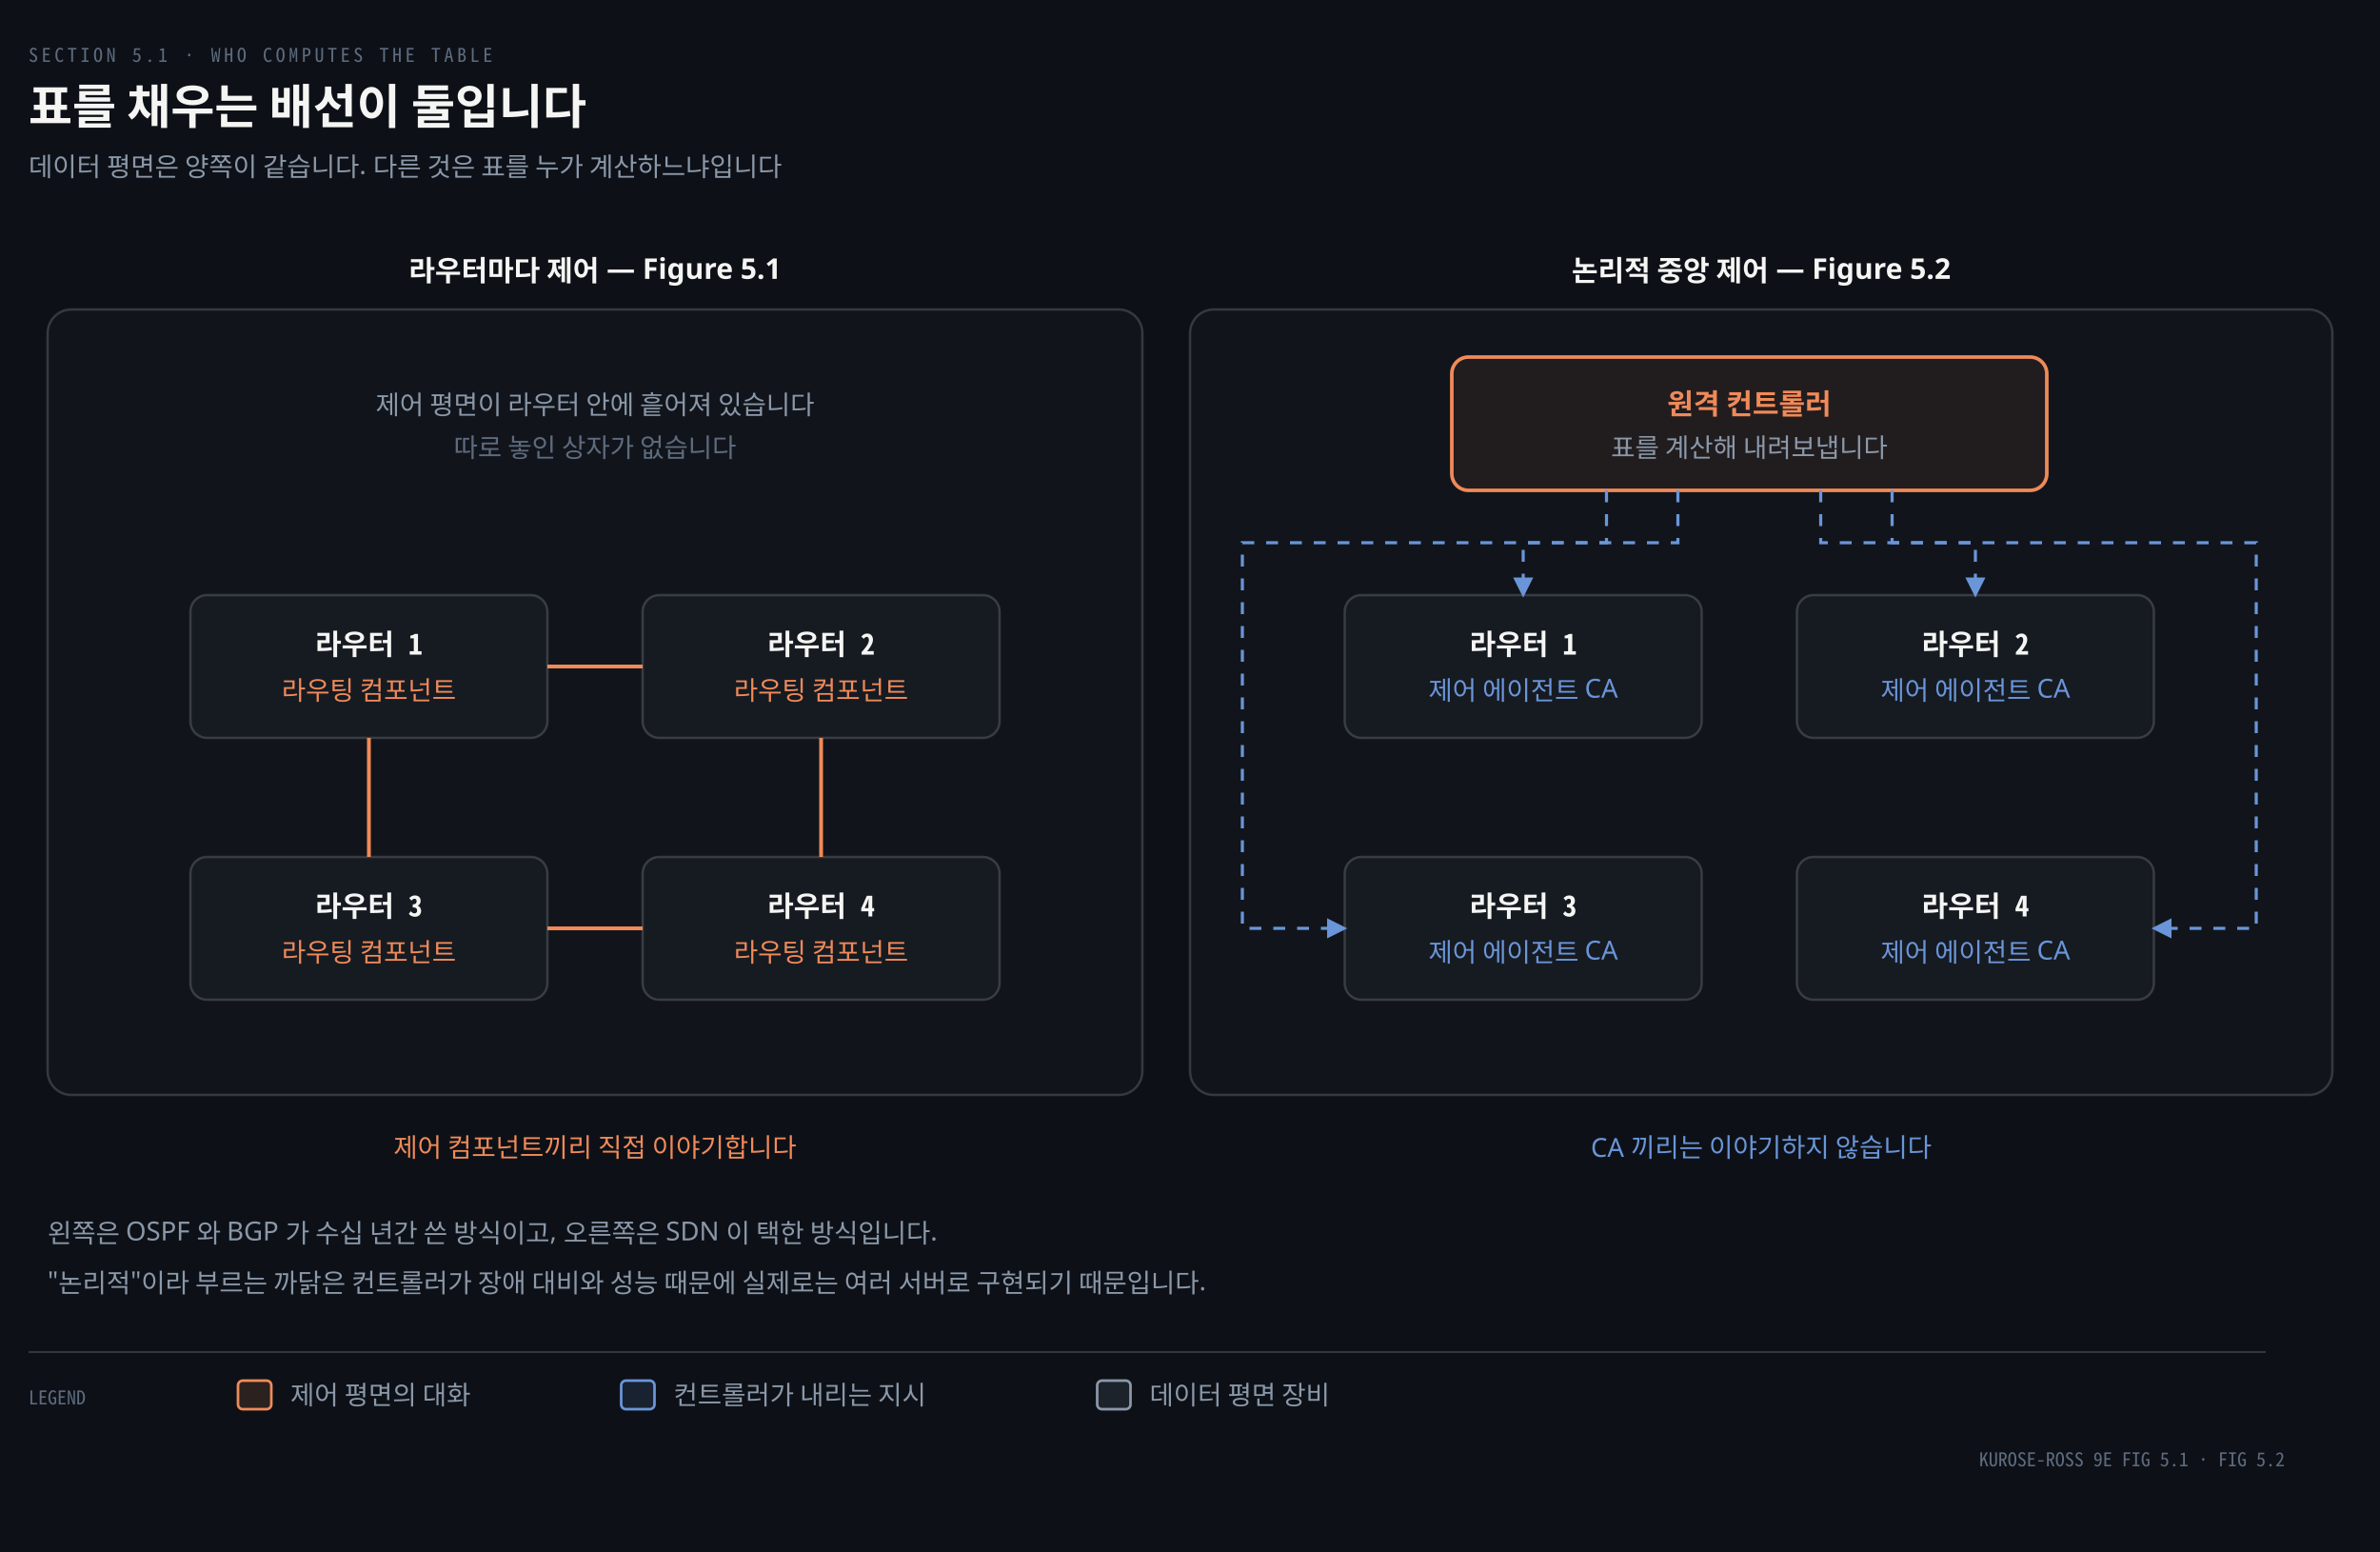
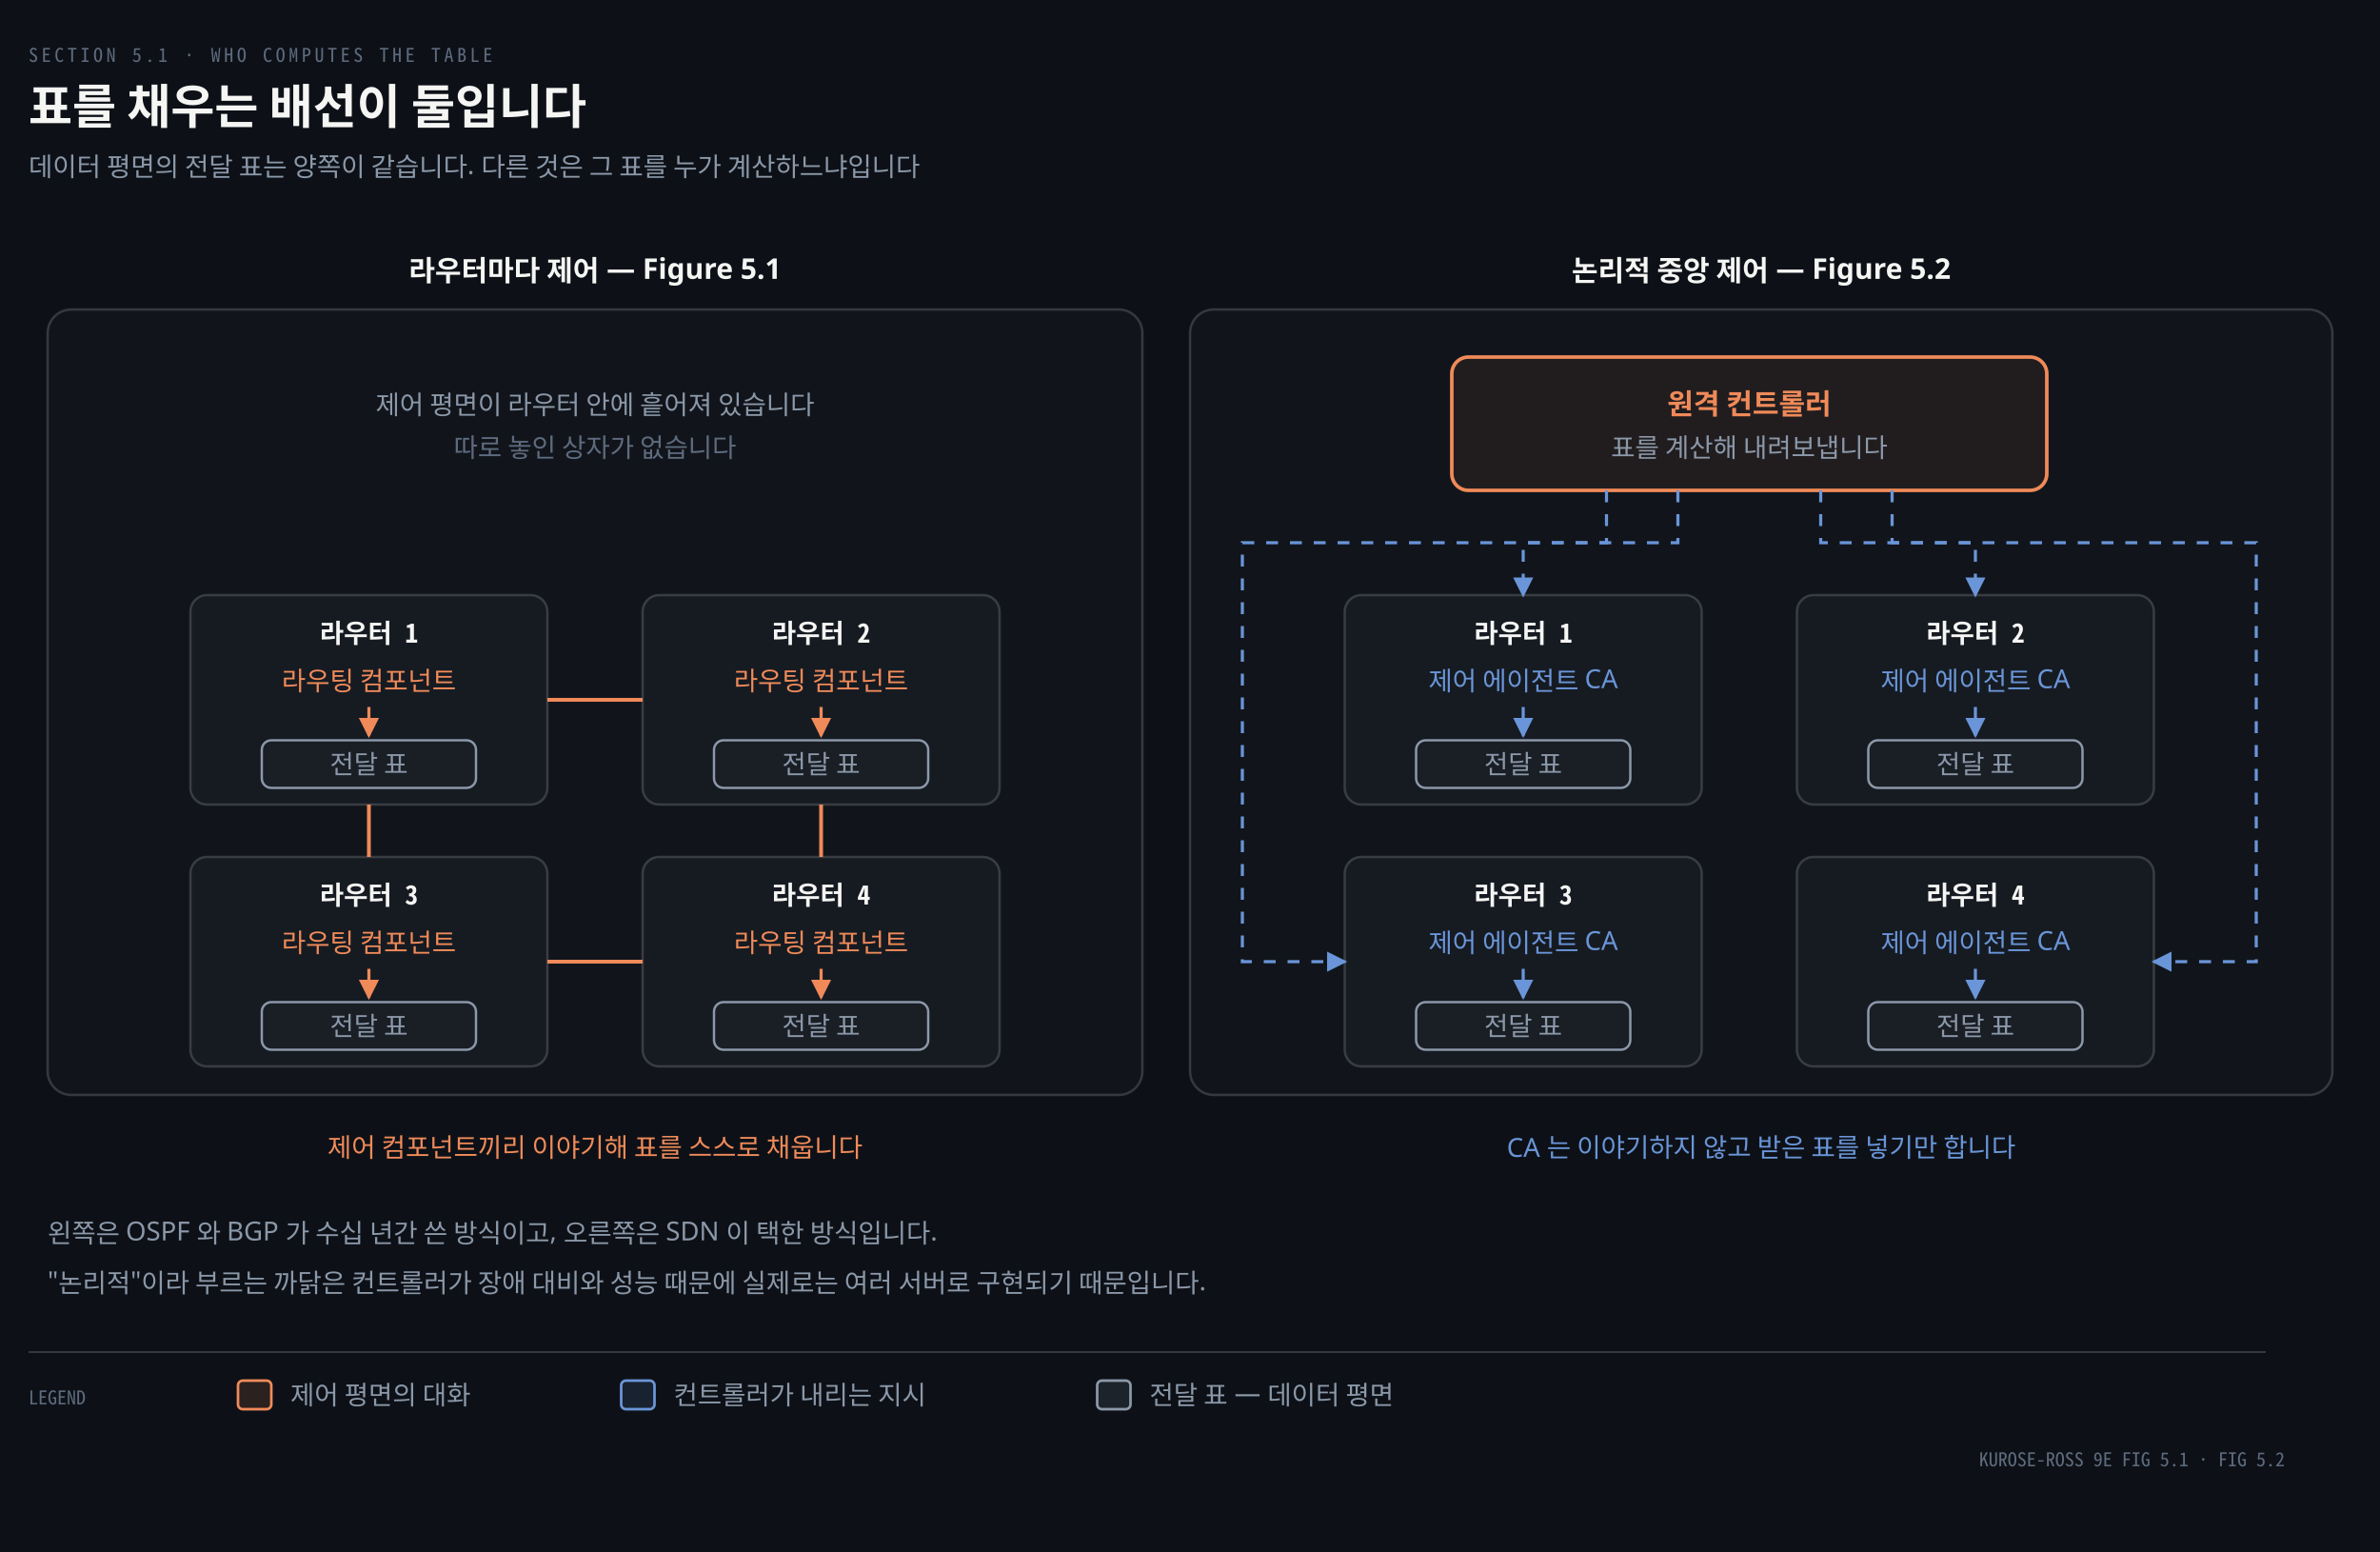
<svg xmlns="http://www.w3.org/2000/svg" viewBox="0 0 1000 652" width="100%" role="img" aria-labelledby="dt dd">
  <defs>
    <marker id="ar" viewBox="0 0 8 8" refX="7" refY="4" markerWidth="6.5" markerHeight="6.5" orient="auto">
      <path d="M0 0 L8 4 L0 8 z" fill="#8B98A9" />
    </marker>
    <marker id="ok" viewBox="0 0 8 8" refX="7" refY="4" markerWidth="6.5" markerHeight="6.5" orient="auto">
      <path d="M0 0 L8 4 L0 8 z" fill="#3FB98C" />
    </marker>
    <marker id="warn" viewBox="0 0 8 8" refX="7" refY="4" markerWidth="6.5" markerHeight="6.5" orient="auto">
      <path d="M0 0 L8 4 L0 8 z" fill="#E3B341" />
    </marker>
    <marker id="bad" viewBox="0 0 8 8" refX="7" refY="4" markerWidth="6.5" markerHeight="6.5" orient="auto">
      <path d="M0 0 L8 4 L0 8 z" fill="#F0616D" />
    </marker>
    <marker id="info" viewBox="0 0 8 8" refX="7" refY="4" markerWidth="6.5" markerHeight="6.5" orient="auto">
      <path d="M0 0 L8 4 L0 8 z" fill="#6A95D8" />
    </marker>
    <marker id="acc" viewBox="0 0 8 8" refX="7" refY="4" markerWidth="6.5" markerHeight="6.5" orient="auto">
      <path d="M0 0 L8 4 L0 8 z" fill="#F08A59" />
    </marker>
    <marker id="soft" viewBox="0 0 8 8" refX="7" refY="4" markerWidth="6.5" markerHeight="6.5" orient="auto">
      <path d="M0 0 L8 4 L0 8 z" fill="#5E6B7E" />
    </marker>
  </defs>
  <rect width="1000" height="652" fill="#0D1117" />
  <text x="12" y="26" font-family="'Geist Mono','Noto Sans Mono CJK KR',monospace" font-size="8" letter-spacing="0.18em" fill="#5E6B7E">SECTION 5.1 · WHO COMPUTES THE TABLE</text>
  <text x="12" y="52" font-family="'Geist','Apple SD Gothic Neo','Noto Sans KR','Malgun Gothic',sans-serif" font-size="20" font-weight="600" fill="#F5F5F3">표를 채우는 배선이 둘입니다</text>
-   <text x="12" y="74" font-family="'Geist','Apple SD Gothic Neo','Noto Sans KR','Malgun Gothic',sans-serif" font-size="11" fill="#8B98A9">데이터 평면은 양쪽이 같습니다. 다른 것은 표를 누가 계산하느냐입니다</text>
+   <text x="12" y="74" font-family="'Geist','Apple SD Gothic Neo','Noto Sans KR','Malgun Gothic',sans-serif" font-size="11" fill="#8B98A9">데이터 평면의 전달 표는 양쪽이 같습니다. 다른 것은 그 표를 누가 계산하느냐입니다</text>
  <rect x="20" y="130" width="460" height="330" rx="10" fill="#F5F5F305" stroke="rgba(191,192,192,0.22)" stroke-width="1.0" />
  <rect x="500" y="130" width="480" height="330" rx="10" fill="#F5F5F305" stroke="rgba(191,192,192,0.22)" stroke-width="1.0" />
  <text x="250" y="118" text-anchor="middle" font-family="'Geist','Apple SD Gothic Neo','Noto Sans KR','Malgun Gothic',sans-serif" font-size="12" font-weight="600" fill="#F5F5F3">라우터마다 제어 — Figure 5.1</text>
  <text x="740" y="118" text-anchor="middle" font-family="'Geist','Apple SD Gothic Neo','Noto Sans KR','Malgun Gothic',sans-serif" font-size="12" font-weight="600" fill="#F5F5F3">논리적 중앙 제어 — Figure 5.2</text>
-   <rect x="80" y="250" width="150" height="60" rx="7" fill="#161B22" stroke="rgba(191,192,192,0.22)" stroke-width="1.0" />
-   <text x="155.0" y="275" text-anchor="middle" font-family="'Geist Mono','Noto Sans Mono CJK KR',monospace" font-size="12" font-weight="600" fill="#F5F5F3">라우터 1</text>
-   <text x="155.0" y="294" text-anchor="middle" font-family="'Geist','Apple SD Gothic Neo','Noto Sans KR','Malgun Gothic',sans-serif" font-size="11" font-weight="400" fill="#F08A59">라우팅 컴포넌트</text>
-   <rect x="270" y="250" width="150" height="60" rx="7" fill="#161B22" stroke="rgba(191,192,192,0.22)" stroke-width="1.0" />
-   <text x="345.0" y="275" text-anchor="middle" font-family="'Geist Mono','Noto Sans Mono CJK KR',monospace" font-size="12" font-weight="600" fill="#F5F5F3">라우터 2</text>
-   <text x="345.0" y="294" text-anchor="middle" font-family="'Geist','Apple SD Gothic Neo','Noto Sans KR','Malgun Gothic',sans-serif" font-size="11" font-weight="400" fill="#F08A59">라우팅 컴포넌트</text>
-   <rect x="80" y="360" width="150" height="60" rx="7" fill="#161B22" stroke="rgba(191,192,192,0.22)" stroke-width="1.0" />
-   <text x="155.0" y="385" text-anchor="middle" font-family="'Geist Mono','Noto Sans Mono CJK KR',monospace" font-size="12" font-weight="600" fill="#F5F5F3">라우터 3</text>
-   <text x="155.0" y="404" text-anchor="middle" font-family="'Geist','Apple SD Gothic Neo','Noto Sans KR','Malgun Gothic',sans-serif" font-size="11" font-weight="400" fill="#F08A59">라우팅 컴포넌트</text>
-   <rect x="270" y="360" width="150" height="60" rx="7" fill="#161B22" stroke="rgba(191,192,192,0.22)" stroke-width="1.0" />
-   <text x="345.0" y="385" text-anchor="middle" font-family="'Geist Mono','Noto Sans Mono CJK KR',monospace" font-size="12" font-weight="600" fill="#F5F5F3">라우터 4</text>
-   <text x="345.0" y="404" text-anchor="middle" font-family="'Geist','Apple SD Gothic Neo','Noto Sans KR','Malgun Gothic',sans-serif" font-size="11" font-weight="400" fill="#F08A59">라우팅 컴포넌트</text>
-   <line x1="230" y1="280" x2="270" y2="280" stroke="#F08A59" stroke-width="1.6" />
-   <line x1="230" y1="390" x2="270" y2="390" stroke="#F08A59" stroke-width="1.6" />
-   <line x1="155" y1="310" x2="155" y2="360" stroke="#F08A59" stroke-width="1.6" />
-   <line x1="345" y1="310" x2="345" y2="360" stroke="#F08A59" stroke-width="1.6" />
-   <rect x="565" y="250" width="150" height="60" rx="7" fill="#161B22" stroke="rgba(191,192,192,0.22)" stroke-width="1.0" />
-   <text x="640.0" y="275" text-anchor="middle" font-family="'Geist Mono','Noto Sans Mono CJK KR',monospace" font-size="12" font-weight="600" fill="#F5F5F3">라우터 1</text>
-   <text x="640.0" y="294" text-anchor="middle" font-family="'Geist','Apple SD Gothic Neo','Noto Sans KR','Malgun Gothic',sans-serif" font-size="11" font-weight="400" fill="#6A95D8">제어 에이전트 CA</text>
-   <rect x="755" y="250" width="150" height="60" rx="7" fill="#161B22" stroke="rgba(191,192,192,0.22)" stroke-width="1.0" />
-   <text x="830.0" y="275" text-anchor="middle" font-family="'Geist Mono','Noto Sans Mono CJK KR',monospace" font-size="12" font-weight="600" fill="#F5F5F3">라우터 2</text>
-   <text x="830.0" y="294" text-anchor="middle" font-family="'Geist','Apple SD Gothic Neo','Noto Sans KR','Malgun Gothic',sans-serif" font-size="11" font-weight="400" fill="#6A95D8">제어 에이전트 CA</text>
-   <rect x="565" y="360" width="150" height="60" rx="7" fill="#161B22" stroke="rgba(191,192,192,0.22)" stroke-width="1.0" />
-   <text x="640.0" y="385" text-anchor="middle" font-family="'Geist Mono','Noto Sans Mono CJK KR',monospace" font-size="12" font-weight="600" fill="#F5F5F3">라우터 3</text>
-   <text x="640.0" y="404" text-anchor="middle" font-family="'Geist','Apple SD Gothic Neo','Noto Sans KR','Malgun Gothic',sans-serif" font-size="11" font-weight="400" fill="#6A95D8">제어 에이전트 CA</text>
-   <rect x="755" y="360" width="150" height="60" rx="7" fill="#161B22" stroke="rgba(191,192,192,0.22)" stroke-width="1.0" />
-   <text x="830.0" y="385" text-anchor="middle" font-family="'Geist Mono','Noto Sans Mono CJK KR',monospace" font-size="12" font-weight="600" fill="#F5F5F3">라우터 4</text>
-   <text x="830.0" y="404" text-anchor="middle" font-family="'Geist','Apple SD Gothic Neo','Noto Sans KR','Malgun Gothic',sans-serif" font-size="11" font-weight="400" fill="#6A95D8">제어 에이전트 CA</text>
+   <rect x="80" y="250" width="150" height="88" rx="7" fill="#161B22" stroke="rgba(191,192,192,0.22)" stroke-width="1.0" />
+   <text x="155.0" y="270" text-anchor="middle" font-family="'Geist Mono','Noto Sans Mono CJK KR',monospace" font-size="11" font-weight="600" fill="#F5F5F3">라우터 1</text>
+   <text x="155.0" y="290" text-anchor="middle" font-family="'Geist','Apple SD Gothic Neo','Noto Sans KR','Malgun Gothic',sans-serif" font-size="11" font-weight="400" fill="#F08A59">라우팅 컴포넌트</text>
+   <path d="M 155.0 297 L 155.0 309" fill="none" stroke="#F08A59" stroke-width="1.3" marker-end="url(#acc)" />
+   <rect x="110" y="311" width="90" height="20" rx="4" fill="#F5F5F305" stroke="#8B98A9" stroke-width="1.0" />
+   <text x="155.0" y="325" text-anchor="middle" font-family="'Geist','Apple SD Gothic Neo','Noto Sans KR','Malgun Gothic',sans-serif" font-size="11" font-weight="400" fill="#8B98A9">전달 표</text>
+   <rect x="270" y="250" width="150" height="88" rx="7" fill="#161B22" stroke="rgba(191,192,192,0.22)" stroke-width="1.0" />
+   <text x="345.0" y="270" text-anchor="middle" font-family="'Geist Mono','Noto Sans Mono CJK KR',monospace" font-size="11" font-weight="600" fill="#F5F5F3">라우터 2</text>
+   <text x="345.0" y="290" text-anchor="middle" font-family="'Geist','Apple SD Gothic Neo','Noto Sans KR','Malgun Gothic',sans-serif" font-size="11" font-weight="400" fill="#F08A59">라우팅 컴포넌트</text>
+   <path d="M 345.0 297 L 345.0 309" fill="none" stroke="#F08A59" stroke-width="1.3" marker-end="url(#acc)" />
+   <rect x="300" y="311" width="90" height="20" rx="4" fill="#F5F5F305" stroke="#8B98A9" stroke-width="1.0" />
+   <text x="345.0" y="325" text-anchor="middle" font-family="'Geist','Apple SD Gothic Neo','Noto Sans KR','Malgun Gothic',sans-serif" font-size="11" font-weight="400" fill="#8B98A9">전달 표</text>
+   <rect x="80" y="360" width="150" height="88" rx="7" fill="#161B22" stroke="rgba(191,192,192,0.22)" stroke-width="1.0" />
+   <text x="155.0" y="380" text-anchor="middle" font-family="'Geist Mono','Noto Sans Mono CJK KR',monospace" font-size="11" font-weight="600" fill="#F5F5F3">라우터 3</text>
+   <text x="155.0" y="400" text-anchor="middle" font-family="'Geist','Apple SD Gothic Neo','Noto Sans KR','Malgun Gothic',sans-serif" font-size="11" font-weight="400" fill="#F08A59">라우팅 컴포넌트</text>
+   <path d="M 155.0 407 L 155.0 419" fill="none" stroke="#F08A59" stroke-width="1.3" marker-end="url(#acc)" />
+   <rect x="110" y="421" width="90" height="20" rx="4" fill="#F5F5F305" stroke="#8B98A9" stroke-width="1.0" />
+   <text x="155.0" y="435" text-anchor="middle" font-family="'Geist','Apple SD Gothic Neo','Noto Sans KR','Malgun Gothic',sans-serif" font-size="11" font-weight="400" fill="#8B98A9">전달 표</text>
+   <rect x="270" y="360" width="150" height="88" rx="7" fill="#161B22" stroke="rgba(191,192,192,0.22)" stroke-width="1.0" />
+   <text x="345.0" y="380" text-anchor="middle" font-family="'Geist Mono','Noto Sans Mono CJK KR',monospace" font-size="11" font-weight="600" fill="#F5F5F3">라우터 4</text>
+   <text x="345.0" y="400" text-anchor="middle" font-family="'Geist','Apple SD Gothic Neo','Noto Sans KR','Malgun Gothic',sans-serif" font-size="11" font-weight="400" fill="#F08A59">라우팅 컴포넌트</text>
+   <path d="M 345.0 407 L 345.0 419" fill="none" stroke="#F08A59" stroke-width="1.3" marker-end="url(#acc)" />
+   <rect x="300" y="421" width="90" height="20" rx="4" fill="#F5F5F305" stroke="#8B98A9" stroke-width="1.0" />
+   <text x="345.0" y="435" text-anchor="middle" font-family="'Geist','Apple SD Gothic Neo','Noto Sans KR','Malgun Gothic',sans-serif" font-size="11" font-weight="400" fill="#8B98A9">전달 표</text>
+   <line x1="230" y1="294" x2="270" y2="294" stroke="#F08A59" stroke-width="1.6" />
+   <line x1="230" y1="404" x2="270" y2="404" stroke="#F08A59" stroke-width="1.6" />
+   <line x1="155" y1="338" x2="155" y2="360" stroke="#F08A59" stroke-width="1.6" />
+   <line x1="345" y1="338" x2="345" y2="360" stroke="#F08A59" stroke-width="1.6" />
+   <rect x="565" y="250" width="150" height="88" rx="7" fill="#161B22" stroke="rgba(191,192,192,0.22)" stroke-width="1.0" />
+   <text x="640.0" y="270" text-anchor="middle" font-family="'Geist Mono','Noto Sans Mono CJK KR',monospace" font-size="11" font-weight="600" fill="#F5F5F3">라우터 1</text>
+   <text x="640.0" y="290" text-anchor="middle" font-family="'Geist','Apple SD Gothic Neo','Noto Sans KR','Malgun Gothic',sans-serif" font-size="11" font-weight="400" fill="#6A95D8">제어 에이전트 CA</text>
+   <path d="M 640.0 297 L 640.0 309" fill="none" stroke="#6A95D8" stroke-width="1.3" marker-end="url(#info)" />
+   <rect x="595" y="311" width="90" height="20" rx="4" fill="#F5F5F305" stroke="#8B98A9" stroke-width="1.0" />
+   <text x="640.0" y="325" text-anchor="middle" font-family="'Geist','Apple SD Gothic Neo','Noto Sans KR','Malgun Gothic',sans-serif" font-size="11" font-weight="400" fill="#8B98A9">전달 표</text>
+   <rect x="755" y="250" width="150" height="88" rx="7" fill="#161B22" stroke="rgba(191,192,192,0.22)" stroke-width="1.0" />
+   <text x="830.0" y="270" text-anchor="middle" font-family="'Geist Mono','Noto Sans Mono CJK KR',monospace" font-size="11" font-weight="600" fill="#F5F5F3">라우터 2</text>
+   <text x="830.0" y="290" text-anchor="middle" font-family="'Geist','Apple SD Gothic Neo','Noto Sans KR','Malgun Gothic',sans-serif" font-size="11" font-weight="400" fill="#6A95D8">제어 에이전트 CA</text>
+   <path d="M 830.0 297 L 830.0 309" fill="none" stroke="#6A95D8" stroke-width="1.3" marker-end="url(#info)" />
+   <rect x="785" y="311" width="90" height="20" rx="4" fill="#F5F5F305" stroke="#8B98A9" stroke-width="1.0" />
+   <text x="830.0" y="325" text-anchor="middle" font-family="'Geist','Apple SD Gothic Neo','Noto Sans KR','Malgun Gothic',sans-serif" font-size="11" font-weight="400" fill="#8B98A9">전달 표</text>
+   <rect x="565" y="360" width="150" height="88" rx="7" fill="#161B22" stroke="rgba(191,192,192,0.22)" stroke-width="1.0" />
+   <text x="640.0" y="380" text-anchor="middle" font-family="'Geist Mono','Noto Sans Mono CJK KR',monospace" font-size="11" font-weight="600" fill="#F5F5F3">라우터 3</text>
+   <text x="640.0" y="400" text-anchor="middle" font-family="'Geist','Apple SD Gothic Neo','Noto Sans KR','Malgun Gothic',sans-serif" font-size="11" font-weight="400" fill="#6A95D8">제어 에이전트 CA</text>
+   <path d="M 640.0 407 L 640.0 419" fill="none" stroke="#6A95D8" stroke-width="1.3" marker-end="url(#info)" />
+   <rect x="595" y="421" width="90" height="20" rx="4" fill="#F5F5F305" stroke="#8B98A9" stroke-width="1.0" />
+   <text x="640.0" y="435" text-anchor="middle" font-family="'Geist','Apple SD Gothic Neo','Noto Sans KR','Malgun Gothic',sans-serif" font-size="11" font-weight="400" fill="#8B98A9">전달 표</text>
+   <rect x="755" y="360" width="150" height="88" rx="7" fill="#161B22" stroke="rgba(191,192,192,0.22)" stroke-width="1.0" />
+   <text x="830.0" y="380" text-anchor="middle" font-family="'Geist Mono','Noto Sans Mono CJK KR',monospace" font-size="11" font-weight="600" fill="#F5F5F3">라우터 4</text>
+   <text x="830.0" y="400" text-anchor="middle" font-family="'Geist','Apple SD Gothic Neo','Noto Sans KR','Malgun Gothic',sans-serif" font-size="11" font-weight="400" fill="#6A95D8">제어 에이전트 CA</text>
+   <path d="M 830.0 407 L 830.0 419" fill="none" stroke="#6A95D8" stroke-width="1.3" marker-end="url(#info)" />
+   <rect x="785" y="421" width="90" height="20" rx="4" fill="#F5F5F305" stroke="#8B98A9" stroke-width="1.0" />
+   <text x="830.0" y="435" text-anchor="middle" font-family="'Geist','Apple SD Gothic Neo','Noto Sans KR','Malgun Gothic',sans-serif" font-size="11" font-weight="400" fill="#8B98A9">전달 표</text>
  <text x="250" y="174" text-anchor="middle" font-family="'Geist','Apple SD Gothic Neo','Noto Sans KR','Malgun Gothic',sans-serif" font-size="11" font-weight="400" fill="#8B98A9">제어 평면이 라우터 안에 흩어져 있습니다</text>
  <text x="250" y="192" text-anchor="middle" font-family="'Geist','Apple SD Gothic Neo','Noto Sans KR','Malgun Gothic',sans-serif" font-size="11" font-weight="400" fill="#5E6B7E">따로 놓인 상자가 없습니다</text>
  <rect x="610" y="150" width="250" height="56" rx="7" fill="#F08A5912" stroke="#F08A59" stroke-width="1.5" />
  <text x="735" y="174" text-anchor="middle" font-family="'Geist','Apple SD Gothic Neo','Noto Sans KR','Malgun Gothic',sans-serif" font-size="12" font-weight="600" fill="#F08A59">원격 컨트롤러</text>
  <text x="735" y="192" text-anchor="middle" font-family="'Geist','Apple SD Gothic Neo','Noto Sans KR','Malgun Gothic',sans-serif" font-size="11" font-weight="400" fill="#8B98A9">표를 계산해 내려보냅니다</text>
  <path d="M 705 206 L 705 228 L 640 228 L 640 250" fill="none" stroke="#6A95D8" stroke-width="1.3" marker-end="url(#info)" stroke-dasharray="5 5" />
  <path d="M 765 206 L 765 228 L 830 228 L 830 250" fill="none" stroke="#6A95D8" stroke-width="1.3" marker-end="url(#info)" stroke-dasharray="5 5" />
-   <path d="M 675 206 L 675 228 L 522 228 L 522 390 L 565 390" fill="none" stroke="#6A95D8" stroke-width="1.3" marker-end="url(#info)" stroke-dasharray="5 5" />
-   <path d="M 795 206 L 795 228 L 948 228 L 948 390 L 905 390" fill="none" stroke="#6A95D8" stroke-width="1.3" marker-end="url(#info)" stroke-dasharray="5 5" />
-   <text x="250" y="486" text-anchor="middle" font-family="'Geist','Apple SD Gothic Neo','Noto Sans KR','Malgun Gothic',sans-serif" font-size="11" font-weight="400" fill="#F08A59">제어 컴포넌트끼리 직접 이야기합니다</text>
-   <text x="740" y="486" text-anchor="middle" font-family="'Geist','Apple SD Gothic Neo','Noto Sans KR','Malgun Gothic',sans-serif" font-size="11" font-weight="400" fill="#6A95D8">CA 끼리는 이야기하지 않습니다</text>
+   <path d="M 675 206 L 675 228 L 522 228 L 522 404 L 565 404" fill="none" stroke="#6A95D8" stroke-width="1.3" marker-end="url(#info)" stroke-dasharray="5 5" />
+   <path d="M 795 206 L 795 228 L 948 228 L 948 404 L 905 404" fill="none" stroke="#6A95D8" stroke-width="1.3" marker-end="url(#info)" stroke-dasharray="5 5" />
+   <text x="250" y="486" text-anchor="middle" font-family="'Geist','Apple SD Gothic Neo','Noto Sans KR','Malgun Gothic',sans-serif" font-size="11" font-weight="400" fill="#F08A59">제어 컴포넌트끼리 이야기해 표를 스스로 채웁니다</text>
+   <text x="740" y="486" text-anchor="middle" font-family="'Geist','Apple SD Gothic Neo','Noto Sans KR','Malgun Gothic',sans-serif" font-size="11" font-weight="400" fill="#6A95D8">CA 는 이야기하지 않고 받은 표를 넣기만 합니다</text>
  <text x="20" y="522" text-anchor="start" font-family="'Geist','Apple SD Gothic Neo','Noto Sans KR','Malgun Gothic',sans-serif" font-size="11" font-weight="400" fill="#8B98A9">왼쪽은 OSPF 와 BGP 가 수십 년간 쓴 방식이고, 오른쪽은 SDN 이 택한 방식입니다.</text>
  <text x="20" y="542" text-anchor="start" font-family="'Geist','Apple SD Gothic Neo','Noto Sans KR','Malgun Gothic',sans-serif" font-size="11" font-weight="400" fill="#8B98A9">"논리적"이라 부르는 까닭은 컨트롤러가 장애 대비와 성능 때문에 실제로는 여러 서버로 구현되기 때문입니다.</text>
  <line x1="12" y1="568" x2="952" y2="568" stroke="rgba(191,192,192,0.22)" stroke-width="0.8" />
  <text x="12" y="590" text-anchor="start" font-family="'Geist Mono','Noto Sans Mono CJK KR',monospace" font-size="8" font-weight="400" fill="#5E6B7E">LEGEND</text>
  <rect x="100" y="580" width="14" height="12" rx="2" fill="#F08A5922" stroke="#F08A59" stroke-width="1.1" />
  <text x="122" y="590" text-anchor="start" font-family="'Geist','Apple SD Gothic Neo','Noto Sans KR','Malgun Gothic',sans-serif" font-size="11" font-weight="400" fill="#8B98A9">제어 평면의 대화</text>
  <rect x="261" y="580" width="14" height="12" rx="2" fill="#6A95D822" stroke="#6A95D8" stroke-width="1.1" />
  <text x="283" y="590" text-anchor="start" font-family="'Geist','Apple SD Gothic Neo','Noto Sans KR','Malgun Gothic',sans-serif" font-size="11" font-weight="400" fill="#8B98A9">컨트롤러가 내리는 지시</text>
  <rect x="461" y="580" width="14" height="12" rx="2" fill="#8B98A922" stroke="#8B98A9" stroke-width="1.1" />
-   <text x="483" y="590" text-anchor="start" font-family="'Geist','Apple SD Gothic Neo','Noto Sans KR','Malgun Gothic',sans-serif" font-size="11" font-weight="400" fill="#8B98A9">데이터 평면 장비</text>
+   <text x="483" y="590" text-anchor="start" font-family="'Geist','Apple SD Gothic Neo','Noto Sans KR','Malgun Gothic',sans-serif" font-size="11" font-weight="400" fill="#8B98A9">전달 표 — 데이터 평면</text>
  <text x="960" y="616" text-anchor="end" font-family="'Geist Mono','Noto Sans Mono CJK KR',monospace" font-size="8" font-weight="400" fill="#5E6B7E">KUROSE-ROSS 9E FIG 5.1 · FIG 5.2</text>
</svg>
